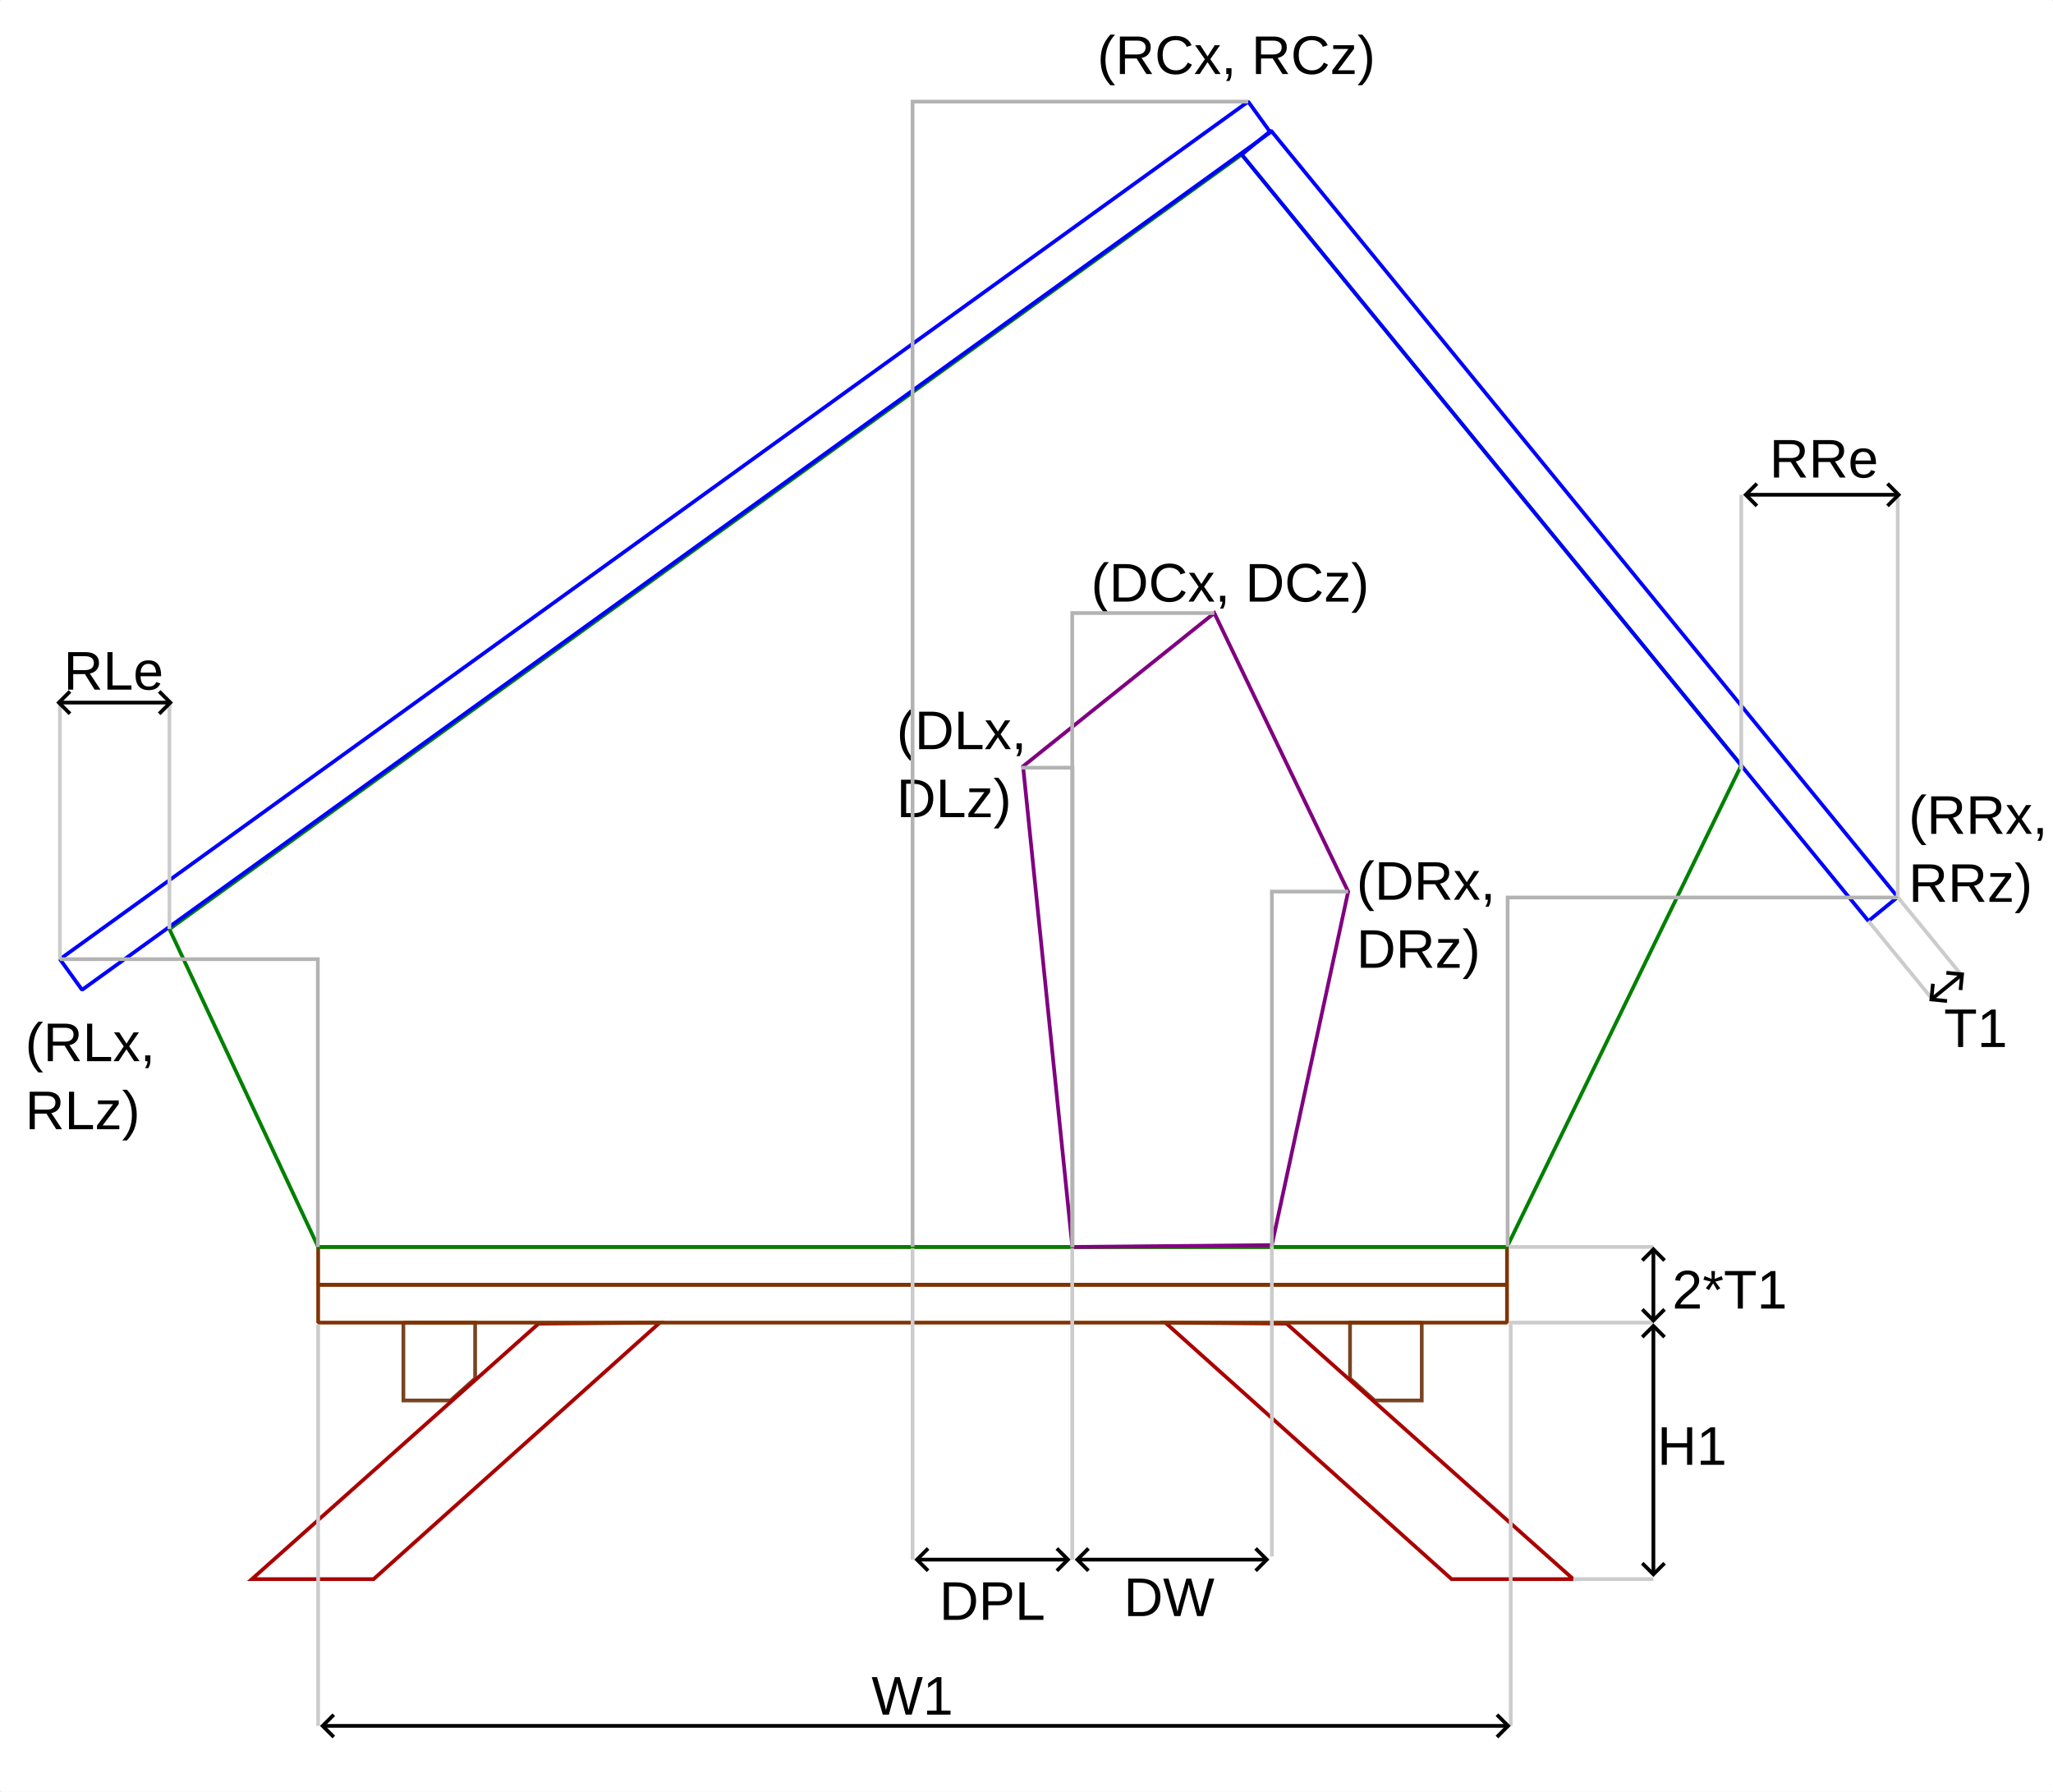
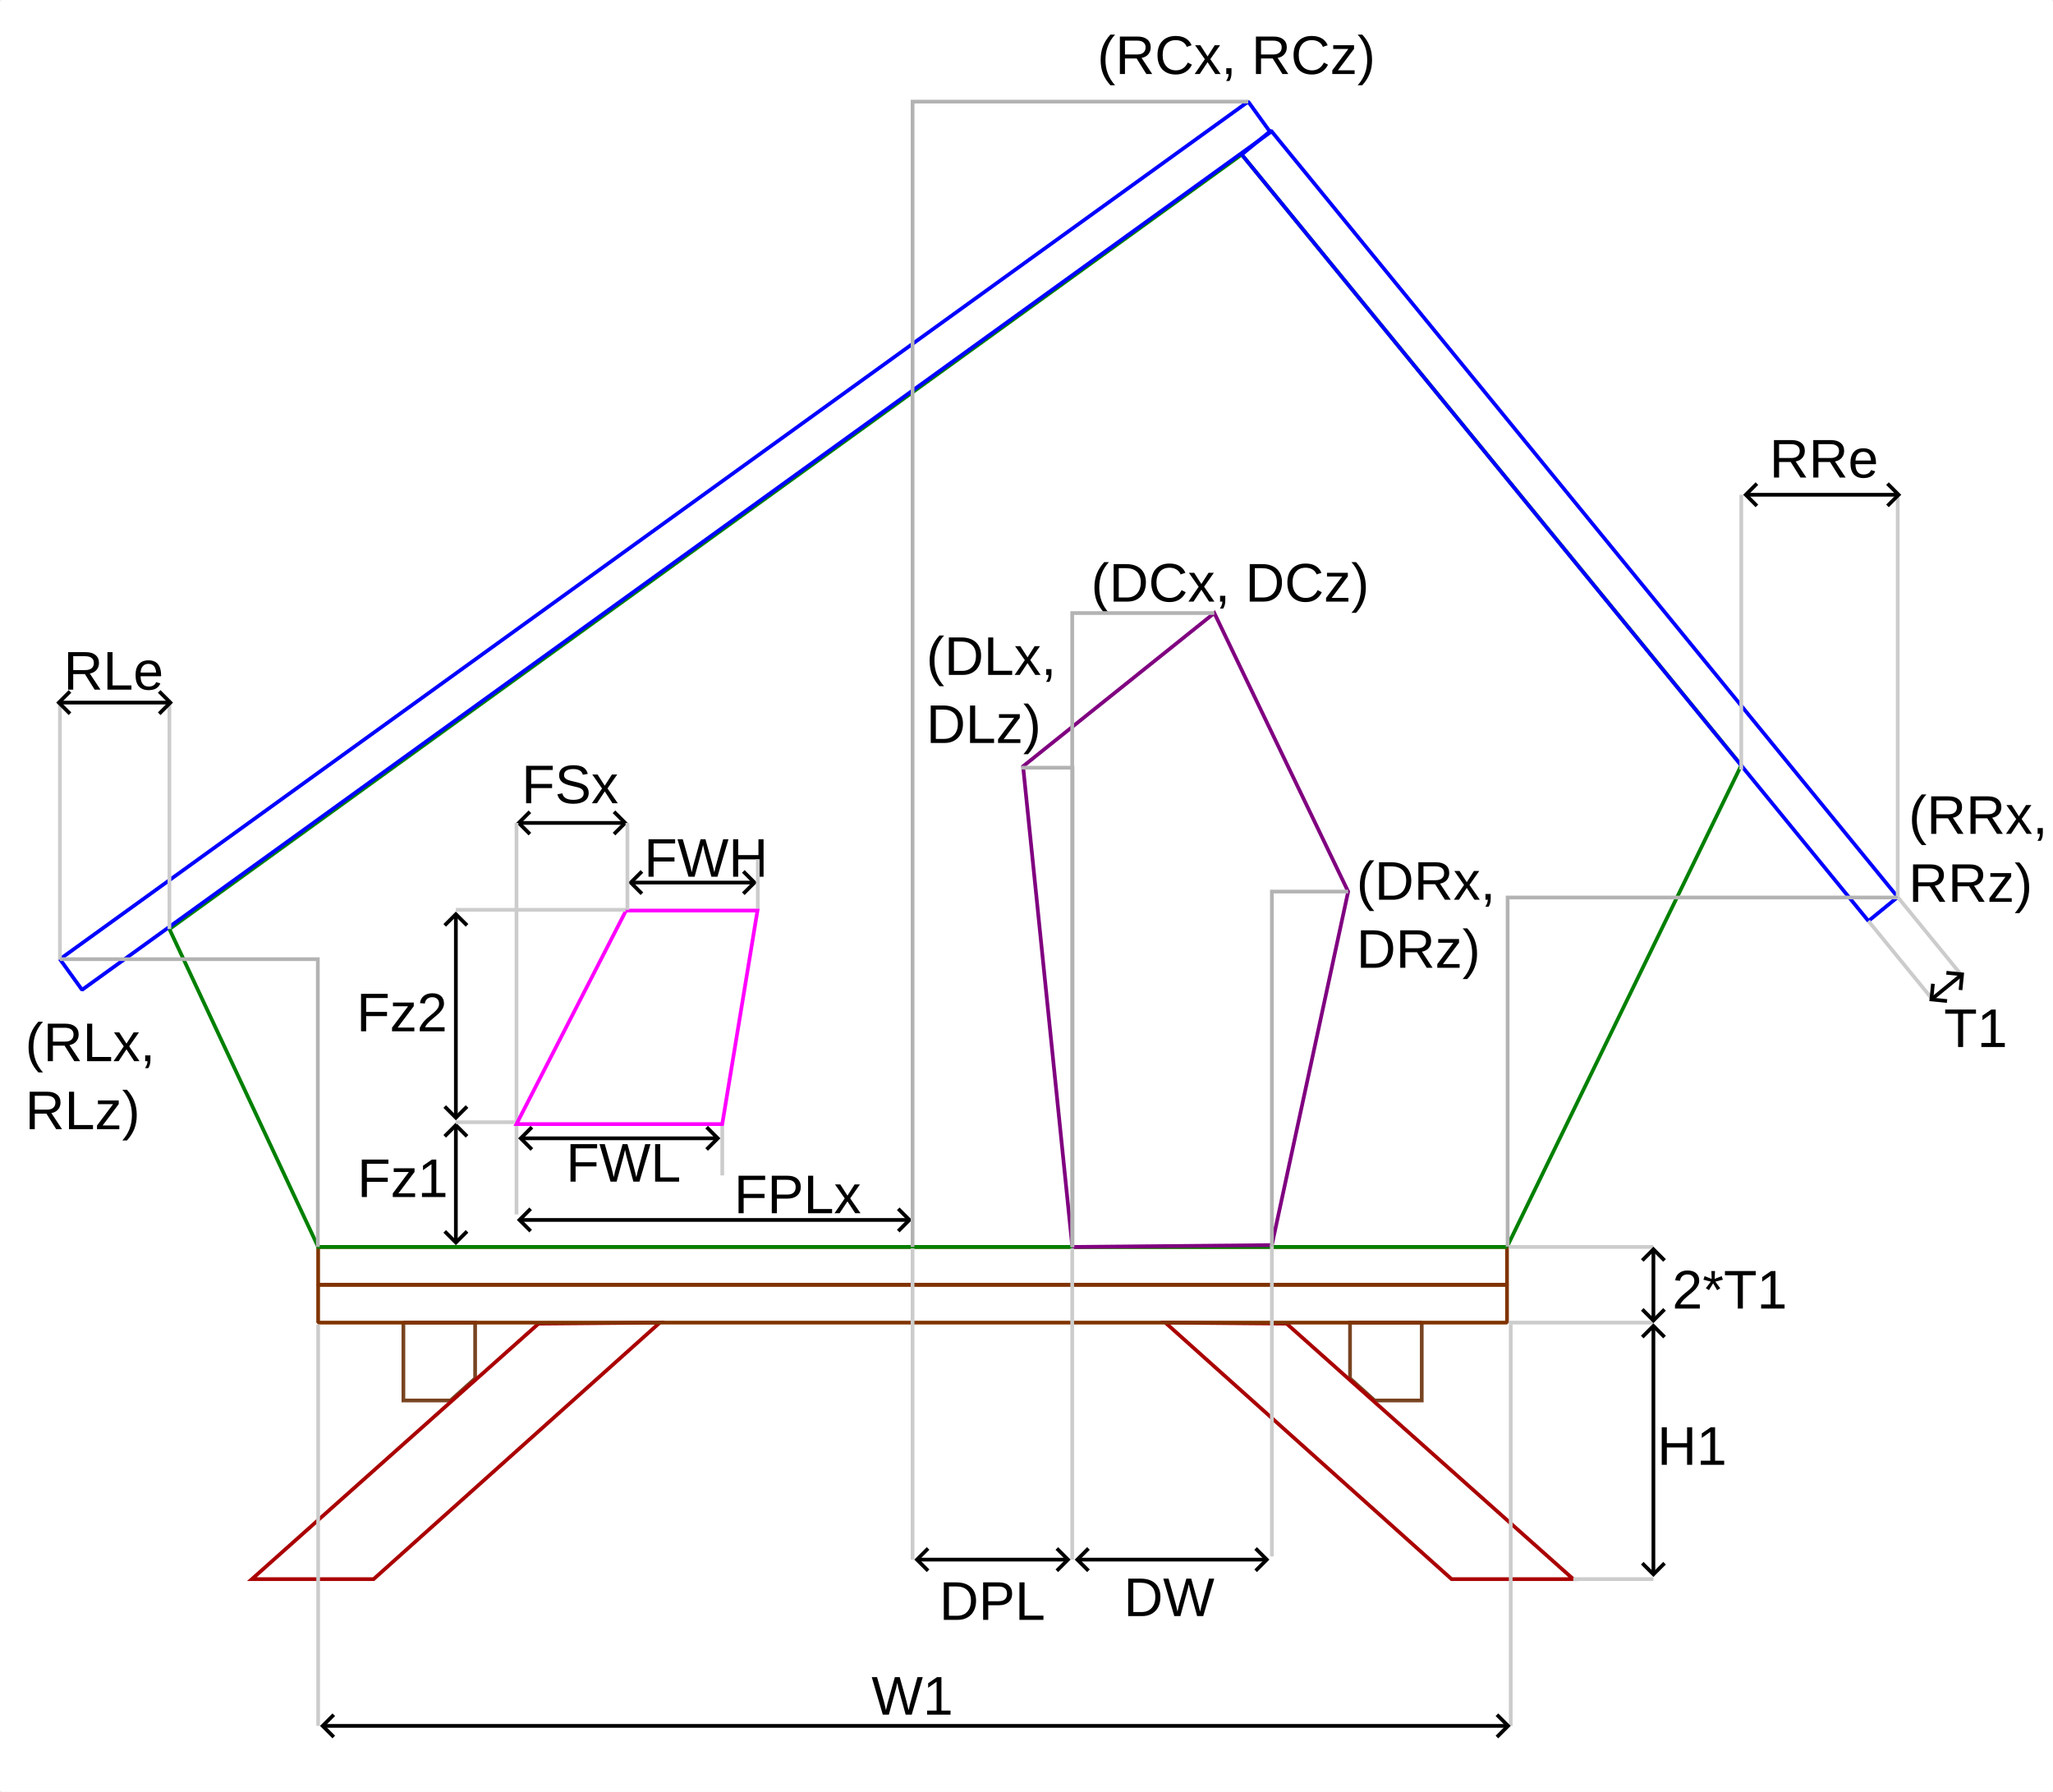
<svg xmlns="http://www.w3.org/2000/svg" width="553.225" height="482.791" viewBox="0 0 146.374 127.738" version="1.1" id="svg1">
  <defs id="defs1">
+     <rect x="246.799" y="1917.087" width="45.768" height="20.375" id="rect82" />
+     <rect x="246.763" y="1932.432" width="57.646" height="33.045" id="rect81" />
+     <rect x="206.1" y="1828.494" width="41.815" height="23.526" id="rect43" />
    <rect x="254.059" y="2178.244" width="94.787" height="56.667" id="rect40" />
    <rect x="553.895" y="1928.872" width="22.985" height="18.862" id="rect58" />
    <rect x="70.335" y="1655.437" width="67.578" height="43.155" id="rect56" />
    <rect x="26.859" y="1716.917" width="83.925" height="38.552" id="rect55" />
    <rect x="105.908" y="1559.059" width="139.518" height="51.85" id="rect54" />
    <rect x="251.896" y="1571.117" width="180.65" height="77.643" id="rect53" />
    <rect x="370.492" y="2150.512" width="82.065" height="45.107" id="rect52" />
    <rect x="476.564" y="2132.775" width="46.005" height="39.796" id="rect51" />
    <rect x="234.016" y="2127.221" width="57.23" height="35.294" id="rect50" />
    <rect x="339.218" y="2108.976" width="88.29" height="43.93" id="rect49" />
    <rect x="375.375" y="2119.68" width="70.382" height="62.095" id="rect48" />
    <rect x="373.721" y="2086.652" width="97.666" height="30.866" id="rect47" />
    <rect x="276.5" y="2087.888" width="56.011" height="58.455" id="rect42" />
    <marker style="overflow:visible" id="ArrowWide" refX="0" refY="0" orient="auto-start-reverse" markerWidth="1" markerHeight="1" viewBox="0 0 1 1" preserveAspectRatio="xMidYMid">
      <path style="fill:none;stroke:context-stroke;stroke-width:1;stroke-linecap:butt" d="M 3,-3 0,0 3,3" transform="rotate(180,0.125,0)" id="path1" />
    </marker>
    <marker style="overflow:visible" id="ArrowWide-26-7-1" refX="0" refY="0" orient="auto-start-reverse" markerWidth="1" markerHeight="1" viewBox="0 0 1 1" preserveAspectRatio="xMidYMid">
      <path style="fill:none;stroke:context-stroke;stroke-width:1;stroke-linecap:butt" d="M 3,-3 0,0 3,3" transform="rotate(180,0.125,0)" id="path1-64-1-15" />
    </marker>
    <marker style="overflow:visible" id="ArrowWide-26-7-1-6" refX="0" refY="0" orient="auto-start-reverse" markerWidth="1" markerHeight="1" viewBox="0 0 1 1" preserveAspectRatio="xMidYMid">
      <path style="fill:none;stroke:context-stroke;stroke-width:1;stroke-linecap:butt" d="M 3,-3 0,0 3,3" transform="rotate(180,0.125,0)" id="path1-64-1-15-5" />
    </marker>
    <marker style="overflow:visible" id="ArrowWide-26-7-1-6-8-8-4-5" refX="0" refY="0" orient="auto-start-reverse" markerWidth="1" markerHeight="1" viewBox="0 0 1 1" preserveAspectRatio="xMidYMid">
      <path style="fill:none;stroke:context-stroke;stroke-width:1;stroke-linecap:butt" d="M 3,-3 0,0 3,3" transform="rotate(180,0.125,0)" id="path1-64-1-15-5-5-1-4-9" />
    </marker>
    <marker style="overflow:visible" id="ArrowWide-26-7-1-6-8-8-4-7" refX="0" refY="0" orient="auto-start-reverse" markerWidth="1" markerHeight="1" viewBox="0 0 1 1" preserveAspectRatio="xMidYMid">
      <path style="fill:none;stroke:context-stroke;stroke-width:1;stroke-linecap:butt" d="M 3,-3 0,0 3,3" transform="rotate(180,0.125,0)" id="path1-64-1-15-5-5-1-4-4" />
    </marker>
    <marker style="overflow:visible" id="ArrowWide-26-7-1-6-3" refX="0" refY="0" orient="auto-start-reverse" markerWidth="1" markerHeight="1" viewBox="0 0 1 1" preserveAspectRatio="xMidYMid">
      <path style="fill:none;stroke:context-stroke;stroke-width:1;stroke-linecap:butt" d="M 3,-3 0,0 3,3" transform="rotate(180,0.125,0)" id="path1-64-1-15-5-8" />
    </marker>
    <marker style="overflow:visible" id="ArrowWide-26-7-1-6-3-9" refX="0" refY="0" orient="auto-start-reverse" markerWidth="1" markerHeight="1" viewBox="0 0 1 1" preserveAspectRatio="xMidYMid">
      <path style="fill:none;stroke:context-stroke;stroke-width:1;stroke-linecap:butt" d="M 3,-3 0,0 3,3" transform="rotate(180,0.125,0)" id="path1-64-1-15-5-8-7" />
    </marker>
    <rect x="105.908" y="1559.059" width="139.518" height="51.85" id="rect54-2" />
    <marker style="overflow:visible" id="ArrowWide-26-7-1-7" refX="0" refY="0" orient="auto-start-reverse" markerWidth="1" markerHeight="1" viewBox="0 0 1 1" preserveAspectRatio="xMidYMid">
      <path style="fill:none;stroke:context-stroke;stroke-width:1;stroke-linecap:butt" d="M 3,-3 0,0 3,3" transform="rotate(180,0.125,0)" id="path1-64-1-15-3" />
    </marker>
+     <marker style="overflow:visible" id="ArrowWide-79" refX="0" refY="0" orient="auto-start-reverse" markerWidth="1" markerHeight="1" viewBox="0 0 1 1" preserveAspectRatio="xMidYMid">
+       <path style="fill:none;stroke:context-stroke;stroke-width:1;stroke-linecap:butt" d="M 3,-3 0,0 3,3" transform="rotate(180,0.125,0)" id="path1-20" />
+     </marker>
+     <marker style="overflow:visible" id="ArrowWide-79-2" refX="0" refY="0" orient="auto-start-reverse" markerWidth="1" markerHeight="1" viewBox="0 0 1 1" preserveAspectRatio="xMidYMid">
+       <path style="fill:none;stroke:context-stroke;stroke-width:1;stroke-linecap:butt" d="M 3,-3 0,0 3,3" transform="rotate(180,0.125,0)" id="path1-20-2" />
+     </marker>
+     <marker style="overflow:visible" id="ArrowWide-79-2-2" refX="0" refY="0" orient="auto-start-reverse" markerWidth="1" markerHeight="1" viewBox="0 0 1 1" preserveAspectRatio="xMidYMid">
+       <path style="fill:none;stroke:context-stroke;stroke-width:1;stroke-linecap:butt" d="M 3,-3 0,0 3,3" transform="rotate(180,0.125,0)" id="path1-20-2-9" />
+     </marker>
+     <marker style="overflow:visible" id="ArrowWide-79-2-2-4" refX="0" refY="0" orient="auto-start-reverse" markerWidth="1" markerHeight="1" viewBox="0 0 1 1" preserveAspectRatio="xMidYMid">
+       <path style="fill:none;stroke:context-stroke;stroke-width:1;stroke-linecap:butt" d="M 3,-3 0,0 3,3" transform="rotate(180,0.125,0)" id="path1-20-2-9-5" />
+     </marker>
+     <marker style="overflow:visible" id="ArrowWide-79-2-2-4-6" refX="0" refY="0" orient="auto-start-reverse" markerWidth="1" markerHeight="1" viewBox="0 0 1 1" preserveAspectRatio="xMidYMid">
+       <path style="fill:none;stroke:context-stroke;stroke-width:1;stroke-linecap:butt" d="M 3,-3 0,0 3,3" transform="rotate(180,0.125,0)" id="path1-20-2-9-5-3" />
+     </marker>
+     <rect x="206.1" y="1828.494" width="41.815" height="23.526" id="rect43-7" />
+     <rect x="246.763" y="1932.432" width="57.646" height="33.045" id="rect81-7" />
+     <rect x="246.799" y="1917.087" width="45.768" height="20.375" id="rect82-7" />
  </defs>
  <g id="layer1" transform="translate(-10.37943,-432.813)">
    <rect style="fill:#ffffff;stroke:#ffffff;stroke-width:0.265;stroke-linejoin:bevel" id="rect59" width="146.109" height="127.474" x="10.512" y="432.945" />
+     <text xml:space="preserve" transform="matrix(0.2645833,0,0,0.2645833,-9.001647,-15.40897)" id="text82-4" style="font-style:normal;font-variant:normal;font-weight:normal;font-stretch:normal;font-size:14.667px;line-height:1.25;font-family:'Liberation Sans';-inkscape-font-specification:'Liberation Sans';font-variant-ligatures:normal;font-variant-position:normal;font-variant-caps:normal;font-variant-numeric:normal;font-variant-alternates:normal;font-variant-east-asian:normal;font-feature-settings:normal;font-variation-settings:normal;text-indent:0;text-align:start;text-decoration-line:none;text-decoration-style:solid;text-decoration-color:#000000;letter-spacing:normal;word-spacing:normal;text-transform:none;writing-mode:lr-tb;direction:ltr;text-orientation:mixed;dominant-baseline:auto;baseline-shift:baseline;white-space:pre;shape-inside:url(#rect82-7);shape-padding:0;shape-margin:0;inline-size:0;display:inline;vector-effect:none;fill:#000000;fill-opacity:1;stroke-width:1;stroke-linecap:butt;stroke-linejoin:miter;stroke-miterlimit:4;stroke-dasharray:none;stroke-dashoffset:0;stroke-opacity:1;-inkscape-stroke:none;stop-color:#000000">
+       <tspan x="246.799" y="1930.299" id="tspan1">FWH</tspan>
+     </text>
+     <text xml:space="preserve" transform="matrix(0.2645833,0,0,0.2645833,-17.71739,-24.7055)" id="text81-5" style="font-style:normal;font-variant:normal;font-weight:normal;font-stretch:normal;font-size:14.667px;line-height:1.25;font-family:'Liberation Sans';-inkscape-font-specification:'Liberation Sans';font-variant-ligatures:normal;font-variant-position:normal;font-variant-caps:normal;font-variant-numeric:normal;font-variant-alternates:normal;font-variant-east-asian:normal;font-feature-settings:normal;font-variation-settings:normal;text-indent:0;text-align:start;text-decoration-line:none;text-decoration-style:solid;text-decoration-color:#000000;letter-spacing:normal;word-spacing:normal;text-transform:none;writing-mode:lr-tb;direction:ltr;text-orientation:mixed;dominant-baseline:auto;baseline-shift:baseline;white-space:pre;shape-inside:url(#rect81-7);shape-padding:0;shape-margin:0;inline-size:0;display:inline;vector-effect:none;fill:#000000;fill-opacity:1;stroke-width:1;stroke-linecap:butt;stroke-linejoin:miter;stroke-miterlimit:4;stroke-dasharray:none;stroke-dashoffset:0;stroke-opacity:1;-inkscape-stroke:none;stop-color:#000000">
+       <tspan x="246.762" y="1945.643" id="tspan2">FSx</tspan>
+     </text>
+     <text xml:space="preserve" transform="matrix(0.2645833,0,0,0.2645833,-18.72858,19.05229)" id="text35-5" style="font-style:normal;font-variant:normal;font-weight:normal;font-stretch:normal;font-size:14.667px;line-height:1.25;font-family:'Liberation Sans';-inkscape-font-specification:'Liberation Sans';font-variant-ligatures:normal;font-variant-position:normal;font-variant-caps:normal;font-variant-numeric:normal;font-variant-alternates:normal;font-variant-east-asian:normal;font-feature-settings:normal;font-variation-settings:normal;text-indent:0;text-align:start;text-decoration-line:none;text-decoration-style:solid;text-decoration-color:#000000;letter-spacing:normal;word-spacing:normal;text-transform:none;writing-mode:lr-tb;direction:ltr;text-orientation:mixed;dominant-baseline:auto;baseline-shift:baseline;white-space:pre;shape-inside:url(#rect43-7);shape-padding:0;shape-margin:0;inline-size:0;display:inline;vector-effect:none;fill:#000000;fill-opacity:1;stroke-width:1;stroke-linecap:butt;stroke-linejoin:miter;stroke-miterlimit:4;stroke-dasharray:none;stroke-dashoffset:0;stroke-opacity:1;-inkscape-stroke:none;stop-color:#000000">
+       <tspan x="206.1" y="1841.705" id="tspan3">Fz2</tspan>
+     </text>
+     <path style="fill:none;stroke:#000000;stroke-width:0.265px;stroke-linecap:butt;stroke-linejoin:miter;stroke-opacity:1;marker-start:url(#ArrowWide-79-2-2-4-6);marker-end:url(#ArrowWide-79-2-2-4-6)" d="m 42.882,521.329 v -8.234" id="path27-7-3-4-6-5" />
+     <path style="fill:none;stroke:#000000;stroke-width:0.265px;stroke-linecap:butt;stroke-linejoin:miter;stroke-opacity:1;marker-start:url(#ArrowWide-79-2-2-4);marker-end:url(#ArrowWide-79-2-2-4)" d="M 42.882,512.429 V 498.055" id="path27-7-3-4-6" />
+     <path style="fill:none;stroke:#000000;stroke-width:0.265px;stroke-linecap:butt;stroke-linejoin:miter;stroke-opacity:1;marker-start:url(#ArrowWide-79-2-2);marker-end:url(#ArrowWide-79-2-2)" d="m 47.431,491.481 h 7.454" id="path27-7-3-4" />
+     <path style="fill:none;stroke:#000000;stroke-width:0.265px;stroke-linecap:butt;stroke-linejoin:miter;stroke-opacity:1;marker-start:url(#ArrowWide-79-2);marker-end:url(#ArrowWide-79-2)" d="M 55.418,495.733 H 64.105" id="path27-7-3" />
+     <path style="fill:none;stroke:#000000;stroke-width:0.265px;stroke-linecap:butt;stroke-linejoin:miter;stroke-opacity:1;marker-start:url(#ArrowWide-79);marker-end:url(#ArrowWide-79)" d="M 47.484,519.785 H 75.152" id="path27-7" />
+     <path style="fill:none;stroke:#cccccc;stroke-width:0.265px;stroke-linecap:butt;stroke-linejoin:miter;stroke-opacity:1" d="M 47.204,519.39 V 491.481" id="path41-2-3-2-6-6" />
+     <path style="fill:none;stroke:#cccccc;stroke-width:0.265px;stroke-linecap:butt;stroke-linejoin:miter;stroke-opacity:1" d="m 61.875,516.61 v -3.528" id="path41-2-3-2-6" />
+     <path style="fill:none;stroke:#cccccc;stroke-width:0.265px;stroke-linecap:butt;stroke-linejoin:miter;stroke-opacity:1" d="m 64.409,497.598 v -3.528" id="path41-2-3-2-7" />
+     <path style="fill:none;stroke:#cccccc;stroke-width:0.265px;stroke-linecap:butt;stroke-linejoin:miter;stroke-opacity:1" d="m 42.882,512.818 h 4.189" id="path13-5" />
    <rect style="fill:none;stroke:#803300;stroke-width:0.265;stroke-linejoin:bevel" id="rect19" width="84.762" height="2.697" x="33.063" y="521.71" />
    <path style="fill:none;stroke:#784421;stroke-width:0.265px;stroke-linecap:butt;stroke-linejoin:miter;stroke-opacity:1" d="m 39.14,527.104 h 5.115 v 3.978 l -1.756,1.575 h -3.358 v -5.552" id="path18-2" />
    <path style="fill:none;stroke:#aa0000;stroke-width:0.265px;stroke-linecap:butt;stroke-linejoin:miter;stroke-opacity:1" d="m 48.778,527.177 -20.439,18.214 h 8.677 l 20.408,-18.286 z" id="path17-7" />
    <path style="fill:none;stroke:#784421;stroke-width:0.265px;stroke-linecap:butt;stroke-linejoin:miter;stroke-opacity:1" d="m 111.748,527.104 h -5.115 v 3.978 l 1.756,1.575 h 3.358 v -5.552" id="path18-2-6" />
    <path style="fill:none;stroke:#aa0000;stroke-width:0.265px;stroke-linecap:butt;stroke-linejoin:miter;stroke-opacity:1" d="m 102.111,527.177 20.439,18.214 h -8.677 L 93.464,527.104 Z" id="path17-7-6" />
    <path style="fill:none;stroke:#008000;stroke-width:0.265px;stroke-linecap:butt;stroke-linejoin:miter;stroke-opacity:1" d="M 117.825,521.71 134.528,487.368 98.912,443.831 22.459,499.048 33.063,521.71 H 117.825" id="path25" />
    <rect style="fill:none;stroke:#0000ff;stroke-width:0.265;stroke-linejoin:bevel" id="rect19-5" width="70.585" height="2.697" x="406.2" y="201.681" transform="rotate(50.72733)" />
    <rect style="fill:none;stroke:#0000ff;stroke-width:0.265;stroke-linejoin:bevel" id="rect19-5-2" width="104.478" height="2.697" x="-281.399" y="414.999" transform="rotate(-35.81452)" />
    <rect style="fill:none;stroke:#803300;stroke-width:0.265;stroke-linejoin:bevel" id="rect19-7" width="84.762" height="2.697" x="33.063" y="524.407" />
    <path style="fill:none;stroke:#800080;stroke-width:0.265px;stroke-linecap:butt;stroke-linejoin:miter;stroke-opacity:1" d="m 86.82,521.578 -3.499,-34.134 13.637,-10.925 9.543,19.856 -5.44,25.203 -14.235,0.132" id="path40" />
    <path style="fill:none;stroke:#cccccc;stroke-width:0.265px;stroke-linecap:butt;stroke-linejoin:miter;stroke-opacity:1" d="M 22.459,499.048 V 482.902" id="path41-2" />
    <path style="fill:none;stroke:#cccccc;stroke-width:0.265px;stroke-linecap:butt;stroke-linejoin:miter;stroke-opacity:1" d="M 14.652,501.232 V 482.902" id="path41-2-3" />
    <path style="fill:none;stroke:#cccccc;stroke-width:0.265px;stroke-linecap:butt;stroke-linejoin:miter;stroke-opacity:1" d="M 134.528,487.683 V 468.085" id="path41-2-3-9" />
    <path style="fill:none;stroke:#cccccc;stroke-width:0.265px;stroke-linecap:butt;stroke-linejoin:miter;stroke-opacity:1" d="M 145.681,496.766 V 468.085" id="path41-2-3-4" />
    <path style="fill:none;stroke:#cccccc;stroke-width:0.265px;stroke-linecap:butt;stroke-linejoin:miter;stroke-opacity:1" d="M 75.444,544.001 V 521.806" id="path41-2-3-5-1" />
    <path style="fill:none;stroke:#cccccc;stroke-width:0.265px;stroke-linecap:butt;stroke-linejoin:miter;stroke-opacity:1" d="M 86.826,544.001 V 521.806" id="path41-2-3-5-2" />
    <path style="fill:none;stroke:#cccccc;stroke-width:0.265px;stroke-linecap:butt;stroke-linejoin:miter;stroke-opacity:1" d="m 101.061,543.772 v -22.195" id="path41-2-3-5-5" />
    <path style="fill:none;stroke:#000000;stroke-width:0.265px;stroke-linecap:butt;stroke-linejoin:miter;stroke-opacity:1;marker-start:url(#ArrowWide-26-7-1);marker-end:url(#ArrowWide-26-7-1)" d="M 75.821,544.001 H 86.458" id="path42-0-7-6" />
    <path style="fill:none;stroke:#000000;stroke-width:0.265px;stroke-linecap:butt;stroke-linejoin:miter;stroke-opacity:1;marker-start:url(#ArrowWide-26-7-1-6);marker-end:url(#ArrowWide-26-7-1-6)" d="m 87.256,544.001 h 13.375" id="path42-0-7-6-4" />
-     <text xml:space="preserve" transform="matrix(0.2645833,0,0,0.2645833,1.146484,-69.69531)" id="text42" style="font-style:normal;font-variant:normal;font-weight:normal;font-stretch:normal;font-size:14.667px;line-height:1.25;font-family:'Liberation Sans';-inkscape-font-specification:'Liberation Sans';font-variant-ligatures:normal;font-variant-position:normal;font-variant-caps:normal;font-variant-numeric:normal;font-variant-alternates:normal;font-variant-east-asian:normal;font-feature-settings:normal;font-variation-settings:normal;text-indent:0;text-align:start;text-decoration-line:none;text-decoration-style:solid;text-decoration-color:#000000;letter-spacing:normal;word-spacing:normal;text-transform:none;writing-mode:lr-tb;direction:ltr;text-orientation:mixed;dominant-baseline:auto;baseline-shift:baseline;white-space:pre;shape-inside:url(#rect42);shape-padding:0;shape-margin:0;inline-size:0;display:inline;opacity:1;vector-effect:none;fill:#000000;fill-opacity:1;stroke-width:1;stroke-linecap:butt;stroke-linejoin:miter;stroke-miterlimit:4;stroke-dasharray:none;stroke-dashoffset:0;stroke-opacity:1;-inkscape-stroke:none;stop-color:#000000;stop-opacity:1">
-       <tspan x="276.5" y="2101.1" id="tspan1">(DLx,
+     <text xml:space="preserve" transform="matrix(0.2645833,0,0,0.2645833,3.263151,-74.98699)" id="text42" style="font-style:normal;font-variant:normal;font-weight:normal;font-stretch:normal;font-size:14.667px;line-height:1.25;font-family:'Liberation Sans';-inkscape-font-specification:'Liberation Sans';font-variant-ligatures:normal;font-variant-position:normal;font-variant-caps:normal;font-variant-numeric:normal;font-variant-alternates:normal;font-variant-east-asian:normal;font-feature-settings:normal;font-variation-settings:normal;text-indent:0;text-align:start;text-decoration-line:none;text-decoration-style:solid;text-decoration-color:#000000;letter-spacing:normal;word-spacing:normal;text-transform:none;writing-mode:lr-tb;direction:ltr;text-orientation:mixed;dominant-baseline:auto;baseline-shift:baseline;white-space:pre;shape-inside:url(#rect42);shape-padding:0;shape-margin:0;inline-size:0;display:inline;opacity:1;vector-effect:none;fill:#000000;fill-opacity:1;stroke-width:1;stroke-linecap:butt;stroke-linejoin:miter;stroke-miterlimit:4;stroke-dasharray:none;stroke-dashoffset:0;stroke-opacity:1;-inkscape-stroke:none;stop-color:#000000;stop-opacity:1">
+       <tspan x="276.5" y="2101.1" id="tspan4">(DLx,
</tspan>
-       <tspan x="276.5" y="2119.433" id="tspan2">DLz)</tspan>
+       <tspan x="276.5" y="2119.433" id="tspan5">DLz)</tspan>
    </text>
    <text xml:space="preserve" transform="matrix(0.2645833,0,0,0.2645833,-10.71045,-79.88819)" id="text47" style="font-style:normal;font-variant:normal;font-weight:normal;font-stretch:normal;font-size:14.667px;line-height:1.25;font-family:'Liberation Sans';-inkscape-font-specification:'Liberation Sans';font-variant-ligatures:normal;font-variant-position:normal;font-variant-caps:normal;font-variant-numeric:normal;font-variant-alternates:normal;font-variant-east-asian:normal;font-feature-settings:normal;font-variation-settings:normal;text-indent:0;text-align:start;text-decoration-line:none;text-decoration-style:solid;text-decoration-color:#000000;letter-spacing:normal;word-spacing:normal;text-transform:none;writing-mode:lr-tb;direction:ltr;text-orientation:mixed;dominant-baseline:auto;baseline-shift:baseline;white-space:pre;shape-inside:url(#rect47);shape-padding:0;shape-margin:0;inline-size:0;display:inline;opacity:1;vector-effect:none;fill:#000000;fill-opacity:1;stroke-width:1;stroke-linecap:butt;stroke-linejoin:miter;stroke-miterlimit:4;stroke-dasharray:none;stroke-dashoffset:0;stroke-opacity:1;-inkscape-stroke:none;stop-color:#000000;stop-opacity:1">
-       <tspan x="373.721" y="2099.863" id="tspan3">(DCx, DCz)</tspan>
+       <tspan x="373.721" y="2099.863" id="tspan6">(DCx, DCz)</tspan>
    </text>
    <text xml:space="preserve" transform="matrix(0.2645833,0,0,0.2645833,7.775391,-67.36963)" id="text48" style="font-style:normal;font-variant:normal;font-weight:normal;font-stretch:normal;font-size:14.667px;line-height:1.25;font-family:'Liberation Sans';-inkscape-font-specification:'Liberation Sans';font-variant-ligatures:normal;font-variant-position:normal;font-variant-caps:normal;font-variant-numeric:normal;font-variant-alternates:normal;font-variant-east-asian:normal;font-feature-settings:normal;font-variation-settings:normal;text-indent:0;text-align:start;text-decoration-line:none;text-decoration-style:solid;text-decoration-color:#000000;letter-spacing:normal;word-spacing:normal;text-transform:none;writing-mode:lr-tb;direction:ltr;text-orientation:mixed;dominant-baseline:auto;baseline-shift:baseline;white-space:pre;shape-inside:url(#rect48);shape-padding:0;shape-margin:0;inline-size:0;display:inline;opacity:1;vector-effect:none;fill:#000000;fill-opacity:1;stroke-width:1;stroke-linecap:butt;stroke-linejoin:miter;stroke-miterlimit:4;stroke-dasharray:none;stroke-dashoffset:0;stroke-opacity:1;-inkscape-stroke:none;stop-color:#000000;stop-opacity:1">
-       <tspan x="375.375" y="2132.891" id="tspan4">(DRx,
+       <tspan x="375.375" y="2132.891" id="tspan7">(DRx,
</tspan>
-       <tspan x="375.375" y="2151.224" id="tspan5">DRz)</tspan>
+       <tspan x="375.375" y="2151.224" id="tspan8">DRz)</tspan>
    </text>
    <path style="fill:none;stroke:#000000;stroke-width:0.265px;stroke-linecap:butt;stroke-linejoin:miter;stroke-opacity:1;marker-start:url(#ArrowWide-26-7-1-6-8-8-4-5);marker-end:url(#ArrowWide-26-7-1-6-8-8-4-5)" d="m 134.914,468.085 h 10.767" id="path42-0-7-6-4-9-0-3-7" />
    <path style="fill:none;stroke:#000000;stroke-width:0.265px;stroke-linecap:butt;stroke-linejoin:miter;stroke-opacity:1;marker-start:url(#ArrowWide-26-7-1-6-8-8-4-7);marker-end:url(#ArrowWide-26-7-1-6-8-8-4-7)" d="m 14.641,482.902 h 7.818" id="path42-0-7-6-4-9-0-3-5" />
    <text xml:space="preserve" transform="matrix(0.2645833,0,0,0.2645833,0.7471578,-13.46748)" id="text49" style="font-style:normal;font-variant:normal;font-weight:normal;font-stretch:normal;font-size:14.667px;line-height:1.25;font-family:'Liberation Sans';-inkscape-font-specification:'Liberation Sans';font-variant-ligatures:normal;font-variant-position:normal;font-variant-caps:normal;font-variant-numeric:normal;font-variant-alternates:normal;font-variant-east-asian:normal;font-feature-settings:normal;font-variation-settings:normal;text-indent:0;text-align:start;text-decoration-line:none;text-decoration-style:solid;text-decoration-color:#000000;letter-spacing:normal;word-spacing:normal;text-transform:none;writing-mode:lr-tb;direction:ltr;text-orientation:mixed;dominant-baseline:auto;baseline-shift:baseline;white-space:pre;shape-inside:url(#rect49);shape-padding:0;shape-margin:0;inline-size:0;display:inline;opacity:1;vector-effect:none;fill:#000000;fill-opacity:1;stroke-width:1;stroke-linecap:butt;stroke-linejoin:miter;stroke-miterlimit:4;stroke-dasharray:none;stroke-dashoffset:0;stroke-opacity:1;-inkscape-stroke:none;stop-color:#000000;stop-opacity:1">
-       <tspan x="339.219" y="2122.188" id="tspan6">DW</tspan>
+       <tspan x="339.219" y="2122.188" id="tspan9">DW</tspan>
    </text>
    <text xml:space="preserve" transform="matrix(0.2645833,0,0,0.2645833,15.43689,-18.02846)" id="text50" style="font-style:normal;font-variant:normal;font-weight:normal;font-stretch:normal;font-size:14.667px;line-height:1.25;font-family:'Liberation Sans';-inkscape-font-specification:'Liberation Sans';font-variant-ligatures:normal;font-variant-position:normal;font-variant-caps:normal;font-variant-numeric:normal;font-variant-alternates:normal;font-variant-east-asian:normal;font-feature-settings:normal;font-variation-settings:normal;text-indent:0;text-align:start;text-decoration-line:none;text-decoration-style:solid;text-decoration-color:#000000;letter-spacing:normal;word-spacing:normal;text-transform:none;writing-mode:lr-tb;direction:ltr;text-orientation:mixed;dominant-baseline:auto;baseline-shift:baseline;white-space:pre;shape-inside:url(#rect50);shape-padding:0;shape-margin:0;inline-size:0;display:inline;opacity:1;vector-effect:none;fill:#000000;fill-opacity:1;stroke-width:1;stroke-linecap:butt;stroke-linejoin:miter;stroke-miterlimit:4;stroke-dasharray:none;stroke-dashoffset:0;stroke-opacity:1;-inkscape-stroke:none;stop-color:#000000;stop-opacity:1">
-       <tspan x="234.016" y="2140.432" id="tspan7">DPL</tspan>
+       <tspan x="234.016" y="2140.432" id="tspan10">DPL</tspan>
    </text>
    <path style="fill:none;stroke:#cccccc;stroke-width:0.265px;stroke-linecap:butt;stroke-linejoin:miter;stroke-opacity:1" d="M 128.263,521.71 H 117.957" id="path41-2-3-5-2-3" />
    <path style="fill:none;stroke:#cccccc;stroke-width:0.265px;stroke-linecap:butt;stroke-linejoin:miter;stroke-opacity:1" d="M 128.263,527.105 H 117.957" id="path41-2-3-5-2-3-1" />
    <path style="fill:none;stroke:#cccccc;stroke-width:0.265px;stroke-linecap:butt;stroke-linejoin:miter;stroke-opacity:1" d="m 128.263,545.391 h -5.714" id="path41-2-3-5-2-3-1-4" />
    <path style="fill:none;stroke:#000000;stroke-width:0.265px;stroke-linecap:butt;stroke-linejoin:miter;stroke-opacity:1;marker-start:url(#ArrowWide-26-7-1-6-3);marker-end:url(#ArrowWide-26-7-1-6-3)" d="m 128.263,526.889 v -4.944" id="path42-0-7-6-4-8" />
    <path style="fill:none;stroke:#000000;stroke-width:0.265px;stroke-linecap:butt;stroke-linejoin:miter;stroke-opacity:1;marker-start:url(#ArrowWide-26-7-1-6-3-9);marker-end:url(#ArrowWide-26-7-1-6-3-9)" d="M 128.263,544.986 V 527.406" id="path42-0-7-6-4-8-4" />
    <text xml:space="preserve" transform="matrix(0.2645833,0,0,0.2645833,2.448634,-30.55129)" id="text51" style="font-style:normal;font-variant:normal;font-weight:normal;font-stretch:normal;font-size:14.667px;line-height:1.25;font-family:'Liberation Sans';-inkscape-font-specification:'Liberation Sans';font-variant-ligatures:normal;font-variant-position:normal;font-variant-caps:normal;font-variant-numeric:normal;font-variant-alternates:normal;font-variant-east-asian:normal;font-feature-settings:normal;font-variation-settings:normal;text-indent:0;text-align:start;text-decoration-line:none;text-decoration-style:solid;text-decoration-color:#000000;letter-spacing:normal;word-spacing:normal;text-transform:none;writing-mode:lr-tb;direction:ltr;text-orientation:mixed;dominant-baseline:auto;baseline-shift:baseline;white-space:pre;shape-inside:url(#rect51);shape-padding:0;shape-margin:0;inline-size:0;display:inline;opacity:1;vector-effect:none;fill:#000000;fill-opacity:1;stroke-width:1;stroke-linecap:butt;stroke-linejoin:miter;stroke-miterlimit:4;stroke-dasharray:none;stroke-dashoffset:0;stroke-opacity:1;-inkscape-stroke:none;stop-color:#000000;stop-opacity:1">
-       <tspan x="476.564" y="2145.986" id="tspan8">H1</tspan>
+       <tspan x="476.564" y="2145.986" id="tspan11">H1</tspan>
    </text>
    <text xml:space="preserve" transform="matrix(0.2645833,0,0,0.2645833,31.58157,-46.38455)" id="text52" style="font-style:normal;font-variant:normal;font-weight:normal;font-stretch:normal;font-size:14.667px;line-height:1.25;font-family:'Liberation Sans';-inkscape-font-specification:'Liberation Sans';font-variant-ligatures:normal;font-variant-position:normal;font-variant-caps:normal;font-variant-numeric:normal;font-variant-alternates:normal;font-variant-east-asian:normal;font-feature-settings:normal;font-variation-settings:normal;text-indent:0;text-align:start;text-decoration-line:none;text-decoration-style:solid;text-decoration-color:#000000;letter-spacing:normal;word-spacing:normal;text-transform:none;writing-mode:lr-tb;direction:ltr;text-orientation:mixed;dominant-baseline:auto;baseline-shift:baseline;white-space:pre;shape-inside:url(#rect52);shape-padding:0;shape-margin:0;inline-size:0;display:inline;opacity:1;vector-effect:none;fill:#000000;fill-opacity:1;stroke-width:1;stroke-linecap:butt;stroke-linejoin:miter;stroke-miterlimit:4;stroke-dasharray:none;stroke-dashoffset:0;stroke-opacity:1;-inkscape-stroke:none;stop-color:#000000;stop-opacity:1">
-       <tspan x="370.492" y="2163.723" id="tspan9">2*T1</tspan>
+       <tspan x="370.492" y="2163.723" id="tspan12">2*T1</tspan>
    </text>
    <path style="fill:none;stroke:#b3b3b3;stroke-width:0.265px;stroke-linecap:butt;stroke-linejoin:miter;stroke-opacity:1" d="m 101.061,521.71 v -25.335 h 5.44" id="path53" />
    <path style="fill:none;stroke:#b3b3b3;stroke-width:0.265px;stroke-linecap:butt;stroke-linejoin:miter;stroke-opacity:1" d="M 86.848,521.733 V 487.542 H 83.204" id="path53-4" />
    <path style="fill:none;stroke:#b3b3b3;stroke-width:0.265px;stroke-linecap:butt;stroke-linejoin:miter;stroke-opacity:1" d="M 86.826,521.71 V 476.519 H 96.958" id="path53-2" />
    <path style="fill:none;stroke:#b3b3b3;stroke-width:0.265px;stroke-linecap:butt;stroke-linejoin:miter;stroke-opacity:1" d="M 33.04,521.709 V 501.194 H 14.652" id="path53-5" />
    <path style="fill:none;stroke:#b3b3b3;stroke-width:0.265px;stroke-linecap:butt;stroke-linejoin:miter;stroke-opacity:1" d="M 117.869,521.692 V 496.797 h 27.754" id="path53-5-2" />
    <path style="fill:none;stroke:#b3b3b3;stroke-width:0.265px;stroke-linecap:butt;stroke-linejoin:miter;stroke-opacity:1" d="M 75.444,521.71 V 440.057 H 99.375" id="path53-6" />
    <text xml:space="preserve" transform="matrix(0.2645833,0,0,0.2645833,21.96582,18.90234)" id="text53" style="font-style:normal;font-variant:normal;font-weight:normal;font-stretch:normal;font-size:14.667px;line-height:1.25;font-family:'Liberation Sans';-inkscape-font-specification:'Liberation Sans';font-variant-ligatures:normal;font-variant-position:normal;font-variant-caps:normal;font-variant-numeric:normal;font-variant-alternates:normal;font-variant-east-asian:normal;font-feature-settings:normal;font-variation-settings:normal;text-indent:0;text-align:start;text-decoration-line:none;text-decoration-style:solid;text-decoration-color:#000000;letter-spacing:normal;word-spacing:normal;text-transform:none;writing-mode:lr-tb;direction:ltr;text-orientation:mixed;dominant-baseline:auto;baseline-shift:baseline;white-space:pre;shape-inside:url(#rect53);shape-padding:0;shape-margin:0;inline-size:0;display:inline;opacity:1;vector-effect:none;fill:#000000;fill-opacity:1;stroke-width:1;stroke-linecap:butt;stroke-linejoin:miter;stroke-miterlimit:4;stroke-dasharray:none;stroke-dashoffset:0;stroke-opacity:1;-inkscape-stroke:none;stop-color:#000000;stop-opacity:1">
-       <tspan x="251.896" y="1584.328" id="tspan10">(RCx, RCz)</tspan>
+       <tspan x="251.896" y="1584.328" id="tspan13">(RCx, RCz)</tspan>
    </text>
    <text xml:space="preserve" transform="matrix(0.2645833,0,0,0.2645833,-15.84375,92.46875)" id="text54" style="font-style:normal;font-variant:normal;font-weight:normal;font-stretch:normal;font-size:14.667px;line-height:1.25;font-family:'Liberation Sans';-inkscape-font-specification:'Liberation Sans';font-variant-ligatures:normal;font-variant-position:normal;font-variant-caps:normal;font-variant-numeric:normal;font-variant-alternates:normal;font-variant-east-asian:normal;font-feature-settings:normal;font-variation-settings:normal;text-indent:0;text-align:start;text-decoration-line:none;text-decoration-style:solid;text-decoration-color:#000000;letter-spacing:normal;word-spacing:normal;text-transform:none;writing-mode:lr-tb;direction:ltr;text-orientation:mixed;dominant-baseline:auto;baseline-shift:baseline;white-space:pre;shape-inside:url(#rect54);shape-padding:0;shape-margin:0;inline-size:0;display:inline;opacity:1;vector-effect:none;fill:#000000;fill-opacity:1;stroke-width:1;stroke-linecap:butt;stroke-linejoin:miter;stroke-miterlimit:4;stroke-dasharray:none;stroke-dashoffset:0;stroke-opacity:1;-inkscape-stroke:none;stop-color:#000000;stop-opacity:1">
-       <tspan x="105.908" y="1572.27" id="tspan11">(RLx,
+       <tspan x="105.908" y="1572.27" id="tspan14">(RLx,
</tspan>
-       <tspan x="105.908" y="1590.603" id="tspan12">RLz)</tspan>
+       <tspan x="105.908" y="1590.603" id="tspan15">RLz)</tspan>
    </text>
    <text xml:space="preserve" transform="matrix(0.2645833,0,0,0.2645833,7.81146,24.21383)" id="text55" style="font-style:normal;font-variant:normal;font-weight:normal;font-stretch:normal;font-size:14.667px;line-height:1.25;font-family:'Liberation Sans';-inkscape-font-specification:'Liberation Sans';font-variant-ligatures:normal;font-variant-position:normal;font-variant-caps:normal;font-variant-numeric:normal;font-variant-alternates:normal;font-variant-east-asian:normal;font-feature-settings:normal;font-variation-settings:normal;text-indent:0;text-align:start;text-decoration-line:none;text-decoration-style:solid;text-decoration-color:#000000;letter-spacing:normal;word-spacing:normal;text-transform:none;writing-mode:lr-tb;direction:ltr;text-orientation:mixed;dominant-baseline:auto;baseline-shift:baseline;white-space:pre;shape-inside:url(#rect55);shape-padding:0;shape-margin:0;inline-size:0;display:inline;opacity:1;vector-effect:none;fill:#000000;fill-opacity:1;stroke-width:1;stroke-linecap:butt;stroke-linejoin:miter;stroke-miterlimit:4;stroke-dasharray:none;stroke-dashoffset:0;stroke-opacity:1;-inkscape-stroke:none;stop-color:#000000;stop-opacity:1">
-       <tspan x="26.859" y="1730.127" id="tspan13">RLe</tspan>
+       <tspan x="26.859" y="1730.127" id="tspan16">RLe</tspan>
    </text>
    <text xml:space="preserve" transform="matrix(0.2645833,0,0,0.2645833,118.4378,76.26276)" id="text54-0" style="font-style:normal;font-variant:normal;font-weight:normal;font-stretch:normal;font-size:14.667px;line-height:1.25;font-family:'Liberation Sans';-inkscape-font-specification:'Liberation Sans';font-variant-ligatures:normal;font-variant-position:normal;font-variant-caps:normal;font-variant-numeric:normal;font-variant-alternates:normal;font-variant-east-asian:normal;font-feature-settings:normal;font-variation-settings:normal;text-indent:0;text-align:start;text-decoration-line:none;text-decoration-style:solid;text-decoration-color:#000000;letter-spacing:normal;word-spacing:normal;text-transform:none;writing-mode:lr-tb;direction:ltr;text-orientation:mixed;dominant-baseline:auto;baseline-shift:baseline;white-space:pre;shape-inside:url(#rect54-2);shape-padding:0;shape-margin:0;inline-size:0;display:inline;vector-effect:none;fill:#000000;fill-opacity:1;stroke-width:1;stroke-linecap:butt;stroke-linejoin:miter;stroke-miterlimit:4;stroke-dasharray:none;stroke-dashoffset:0;stroke-opacity:1;-inkscape-stroke:none;stop-color:#000000">
-       <tspan x="105.908" y="1572.27" id="tspan14">(RRx,
+       <tspan x="105.908" y="1572.27" id="tspan17">(RRx,
</tspan>
-       <tspan x="105.908" y="1590.603" id="tspan15">RRz)</tspan>
+       <tspan x="105.908" y="1590.603" id="tspan18">RRz)</tspan>
    </text>
    <text xml:space="preserve" transform="matrix(0.2645833,0,0,0.2645833,117.9316,25.3623)" id="text56" style="font-style:normal;font-variant:normal;font-weight:normal;font-stretch:normal;font-size:14.667px;line-height:1.25;font-family:'Liberation Sans';-inkscape-font-specification:'Liberation Sans';font-variant-ligatures:normal;font-variant-position:normal;font-variant-caps:normal;font-variant-numeric:normal;font-variant-alternates:normal;font-variant-east-asian:normal;font-feature-settings:normal;font-variation-settings:normal;text-indent:0;text-align:start;text-decoration-line:none;text-decoration-style:solid;text-decoration-color:#000000;letter-spacing:normal;word-spacing:normal;text-transform:none;writing-mode:lr-tb;direction:ltr;text-orientation:mixed;dominant-baseline:auto;baseline-shift:baseline;white-space:pre;shape-inside:url(#rect56);shape-padding:0;shape-margin:0;inline-size:0;display:inline;opacity:1;vector-effect:none;fill:#000000;fill-opacity:1;stroke-width:1;stroke-linecap:butt;stroke-linejoin:miter;stroke-miterlimit:4;stroke-dasharray:none;stroke-dashoffset:0;stroke-opacity:1;-inkscape-stroke:none;stop-color:#000000;stop-opacity:1">
-       <tspan x="70.334" y="1668.649" id="tspan16">RRe</tspan>
+       <tspan x="70.334" y="1668.649" id="tspan19">RRe</tspan>
    </text>
    <path style="fill:none;stroke:#cccccc;stroke-width:0.265px;stroke-linecap:butt;stroke-linejoin:miter;stroke-opacity:1" d="m 143.593,498.473 4.539,5.551" id="path57" />
    <path style="fill:none;stroke:#cccccc;stroke-width:0.265px;stroke-linecap:butt;stroke-linejoin:miter;stroke-opacity:1" d="m 145.681,496.766 4.539,5.551" id="path57-5" />
    <path style="fill:none;stroke:#000000;stroke-width:0.265px;stroke-linecap:butt;stroke-linejoin:miter;stroke-opacity:1;marker-start:url(#ArrowWide);marker-end:url(#ArrowWide)" d="m 150.22,502.317 -2.088,1.707" id="path58" />
    <text xml:space="preserve" transform="matrix(0.2645833,0,0,0.2645833,2.429443,-6.386963)" id="text58" style="font-style:normal;font-variant:normal;font-weight:normal;font-stretch:normal;font-size:14.667px;line-height:1.25;font-family:'Liberation Sans';-inkscape-font-specification:'Liberation Sans';font-variant-ligatures:normal;font-variant-position:normal;font-variant-caps:normal;font-variant-numeric:normal;font-variant-alternates:normal;font-variant-east-asian:normal;font-feature-settings:normal;font-variation-settings:normal;text-indent:0;text-align:start;text-decoration-line:none;text-decoration-style:solid;text-decoration-color:#000000;letter-spacing:normal;word-spacing:normal;text-transform:none;writing-mode:lr-tb;direction:ltr;text-orientation:mixed;dominant-baseline:auto;baseline-shift:baseline;white-space:pre;shape-inside:url(#rect58);shape-padding:0;shape-margin:0;inline-size:0;display:inline;opacity:1;vector-effect:none;fill:#000000;fill-opacity:1;stroke-width:1;stroke-linecap:butt;stroke-linejoin:miter;stroke-miterlimit:4;stroke-dasharray:none;stroke-dashoffset:0;stroke-opacity:1;-inkscape-stroke:none;stop-color:#000000;stop-opacity:1">
-       <tspan x="553.895" y="1942.084" id="tspan17">T1</tspan>
+       <tspan x="553.895" y="1942.084" id="tspan20">T1</tspan>
    </text>
    <path style="fill:none;stroke:#cccccc;stroke-width:0.265px;stroke-linecap:butt;stroke-linejoin:miter;stroke-opacity:1" d="M 33.063,555.854 V 527.237" id="path41-2-3-5-2-1" />
    <path style="fill:none;stroke:#cccccc;stroke-width:0.265px;stroke-linecap:butt;stroke-linejoin:miter;stroke-opacity:1" d="M 118.09,555.854 V 527.237" id="path41-2-3-5-2-1-7" />
    <path style="fill:none;stroke:#000000;stroke-width:0.265px;stroke-linecap:butt;stroke-linejoin:miter;stroke-opacity:1;marker-start:url(#ArrowWide-26-7-1-7);marker-end:url(#ArrowWide-26-7-1-7)" d="M 33.449,555.854 H 117.836" id="path42-0-7-6-3" />
    <text xml:space="preserve" transform="matrix(0.2645833,0,0,0.2645833,5.298828,-24.77148)" id="text33" style="font-style:normal;font-variant:normal;font-weight:normal;font-stretch:normal;font-size:14.667px;line-height:1.25;font-family:'Liberation Sans';-inkscape-font-specification:'Liberation Sans';font-variant-ligatures:normal;font-variant-position:normal;font-variant-caps:normal;font-variant-numeric:normal;font-variant-alternates:normal;font-variant-east-asian:normal;font-feature-settings:normal;font-variation-settings:normal;text-indent:0;text-align:start;text-decoration-line:none;text-decoration-style:solid;text-decoration-color:#000000;letter-spacing:normal;word-spacing:normal;text-transform:none;writing-mode:lr-tb;direction:ltr;text-orientation:mixed;dominant-baseline:auto;baseline-shift:baseline;white-space:pre;shape-inside:url(#rect40);shape-padding:0;shape-margin:0;inline-size:0;display:inline;opacity:1;vector-effect:none;fill:#000000;fill-opacity:1;stroke-width:1;stroke-linecap:butt;stroke-linejoin:miter;stroke-miterlimit:4;stroke-dasharray:none;stroke-dashoffset:0;stroke-opacity:1;-inkscape-stroke:none;stop-color:#000000;stop-opacity:1">
-       <tspan x="254.059" y="2191.455" id="tspan18">W1</tspan>
+       <tspan x="254.059" y="2191.455" id="tspan21">W1</tspan>
+     </text>
+     <path style="fill:none;stroke:#ff00ff;stroke-width:0.265px;stroke-linecap:butt;stroke-linejoin:miter;stroke-opacity:1" d="m 47.204,512.95 h 14.671 l 2.511,-15.22 h -9.373 z" id="path11" />
+     <path style="fill:none;stroke:#cccccc;stroke-width:0.265px;stroke-linecap:butt;stroke-linejoin:miter;stroke-opacity:1" d="m 42.882,497.674 h 12.099" id="path13" />
+     <path style="fill:none;stroke:#cccccc;stroke-width:0.265px;stroke-linecap:butt;stroke-linejoin:miter;stroke-opacity:1" d="m 55.113,497.674 v -6.193" id="path41-2-3-2" />
+     <path style="fill:none;stroke:#000000;stroke-width:0.265px;stroke-linecap:butt;stroke-linejoin:miter;stroke-opacity:1;marker-start:url(#ArrowWide);marker-end:url(#ArrowWide)" d="M 47.572,513.965 H 61.489" id="path27" />
+     <text xml:space="preserve" transform="matrix(0.2645833,0,0,0.2645833,-18.6748,30.86894)" id="text35" style="font-style:normal;font-variant:normal;font-weight:normal;font-stretch:normal;font-size:14.667px;line-height:1.25;font-family:'Liberation Sans';-inkscape-font-specification:'Liberation Sans';font-variant-ligatures:normal;font-variant-position:normal;font-variant-caps:normal;font-variant-numeric:normal;font-variant-alternates:normal;font-variant-east-asian:normal;font-feature-settings:normal;font-variation-settings:normal;text-indent:0;text-align:start;text-decoration-line:none;text-decoration-style:solid;text-decoration-color:#000000;letter-spacing:normal;word-spacing:normal;text-transform:none;writing-mode:lr-tb;direction:ltr;text-orientation:mixed;dominant-baseline:auto;baseline-shift:baseline;white-space:pre;shape-inside:url(#rect43);shape-padding:0;shape-margin:0;inline-size:0;opacity:1;vector-effect:none;fill:#000000;fill-opacity:1;stroke-width:1;stroke-linecap:butt;stroke-linejoin:miter;stroke-miterlimit:4;stroke-dasharray:none;stroke-dashoffset:0;stroke-opacity:1;-inkscape-stroke:none;stop-color:#000000;stop-opacity:1">
+       <tspan x="206.1" y="1841.705" id="tspan22">Fz1</tspan>
+     </text>
+     <text xml:space="preserve" transform="matrix(0.2645833,0,0,0.2645833,-2.571534,4.5192)" id="text81" style="font-style:normal;font-variant:normal;font-weight:normal;font-stretch:normal;font-size:14.667px;line-height:1.25;font-family:'Liberation Sans';-inkscape-font-specification:'Liberation Sans';font-variant-ligatures:normal;font-variant-position:normal;font-variant-caps:normal;font-variant-numeric:normal;font-variant-alternates:normal;font-variant-east-asian:normal;font-feature-settings:normal;font-variation-settings:normal;text-indent:0;text-align:start;text-decoration-line:none;text-decoration-style:solid;text-decoration-color:#000000;letter-spacing:normal;word-spacing:normal;text-transform:none;writing-mode:lr-tb;direction:ltr;text-orientation:mixed;dominant-baseline:auto;baseline-shift:baseline;white-space:pre;shape-inside:url(#rect81);shape-padding:0;shape-margin:0;inline-size:0;opacity:1;vector-effect:none;fill:#000000;fill-opacity:1;stroke-width:1;stroke-linecap:butt;stroke-linejoin:miter;stroke-miterlimit:4;stroke-dasharray:none;stroke-dashoffset:0;stroke-opacity:1;-inkscape-stroke:none;stop-color:#000000;stop-opacity:1">
+       <tspan x="246.762" y="1945.643" id="tspan23">FPLx</tspan>
+     </text>
+     <text xml:space="preserve" transform="matrix(0.2645833,0,0,0.2645833,-14.56258,6.327273)" id="text82" style="font-style:normal;font-variant:normal;font-weight:normal;font-stretch:normal;font-size:14.667px;line-height:1.25;font-family:'Liberation Sans';-inkscape-font-specification:'Liberation Sans';font-variant-ligatures:normal;font-variant-position:normal;font-variant-caps:normal;font-variant-numeric:normal;font-variant-alternates:normal;font-variant-east-asian:normal;font-feature-settings:normal;font-variation-settings:normal;text-indent:0;text-align:start;text-decoration-line:none;text-decoration-style:solid;text-decoration-color:#000000;letter-spacing:normal;word-spacing:normal;text-transform:none;writing-mode:lr-tb;direction:ltr;text-orientation:mixed;dominant-baseline:auto;baseline-shift:baseline;white-space:pre;shape-inside:url(#rect82);shape-padding:0;shape-margin:0;inline-size:0;opacity:1;vector-effect:none;fill:#000000;fill-opacity:1;stroke-width:1;stroke-linecap:butt;stroke-linejoin:miter;stroke-miterlimit:4;stroke-dasharray:none;stroke-dashoffset:0;stroke-opacity:1;-inkscape-stroke:none;stop-color:#000000;stop-opacity:1">
+       <tspan x="246.799" y="1930.299" id="tspan24">FWL</tspan>
    </text>
  </g>
</svg>
